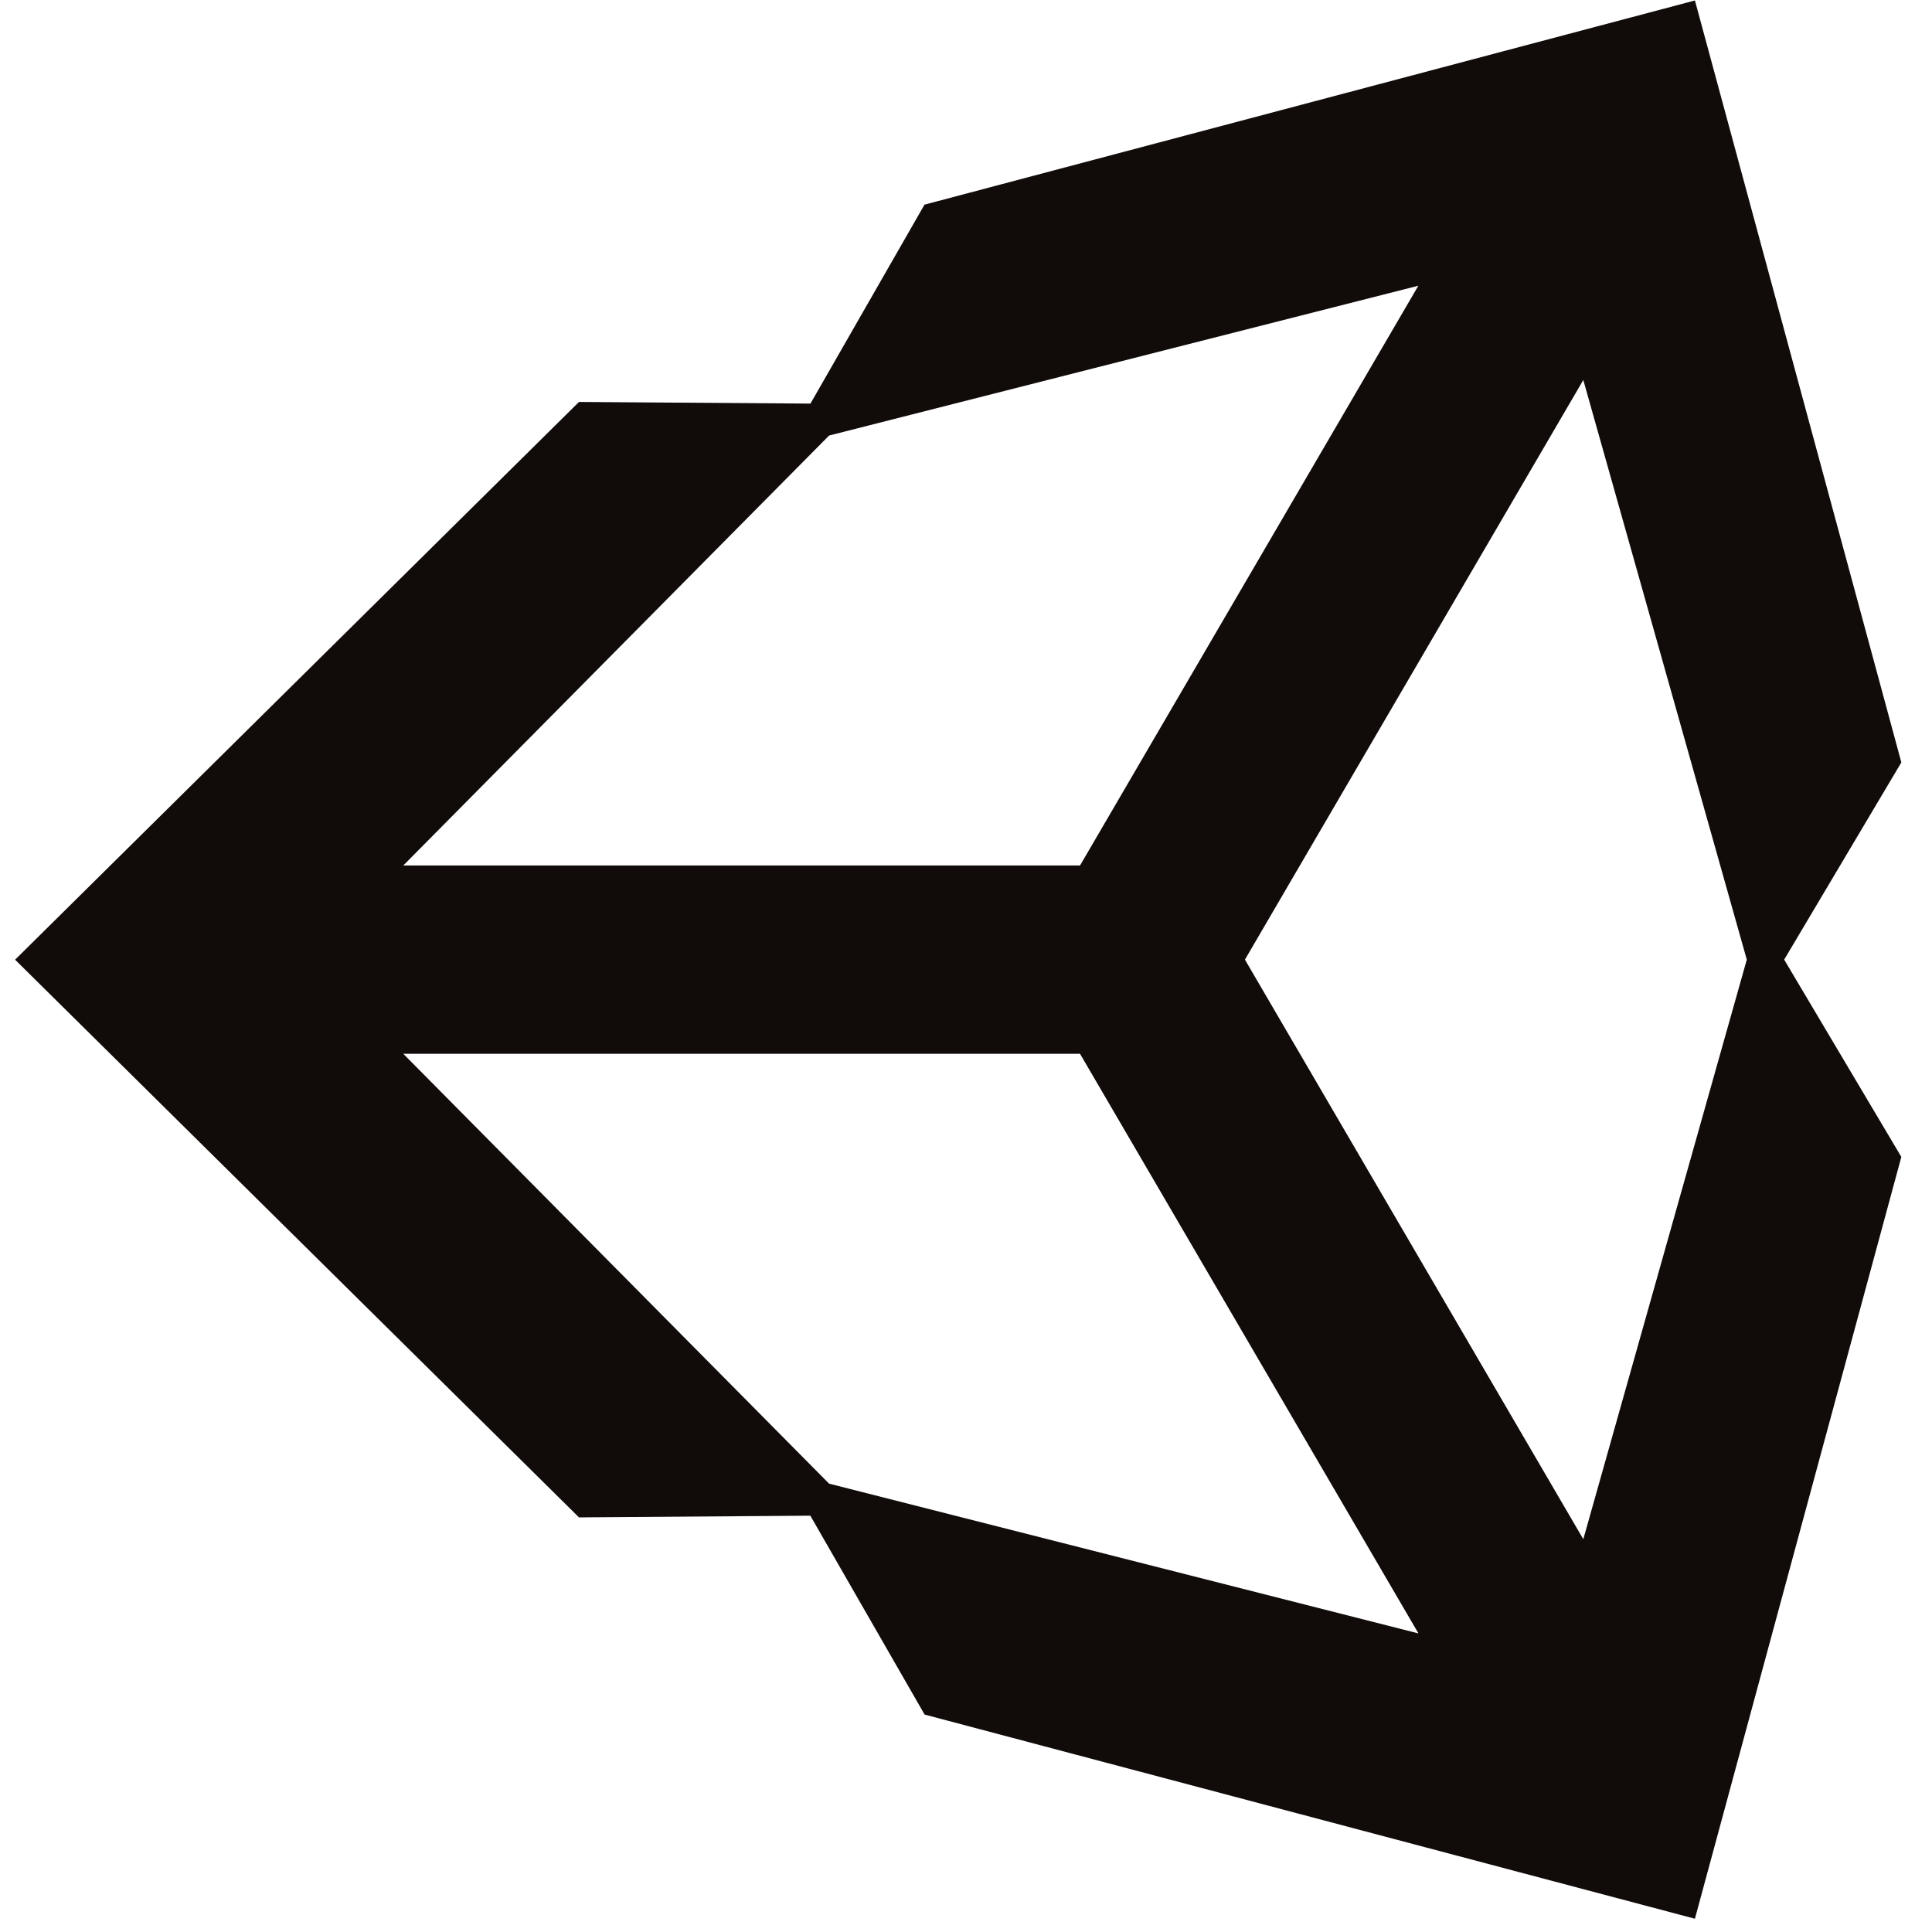
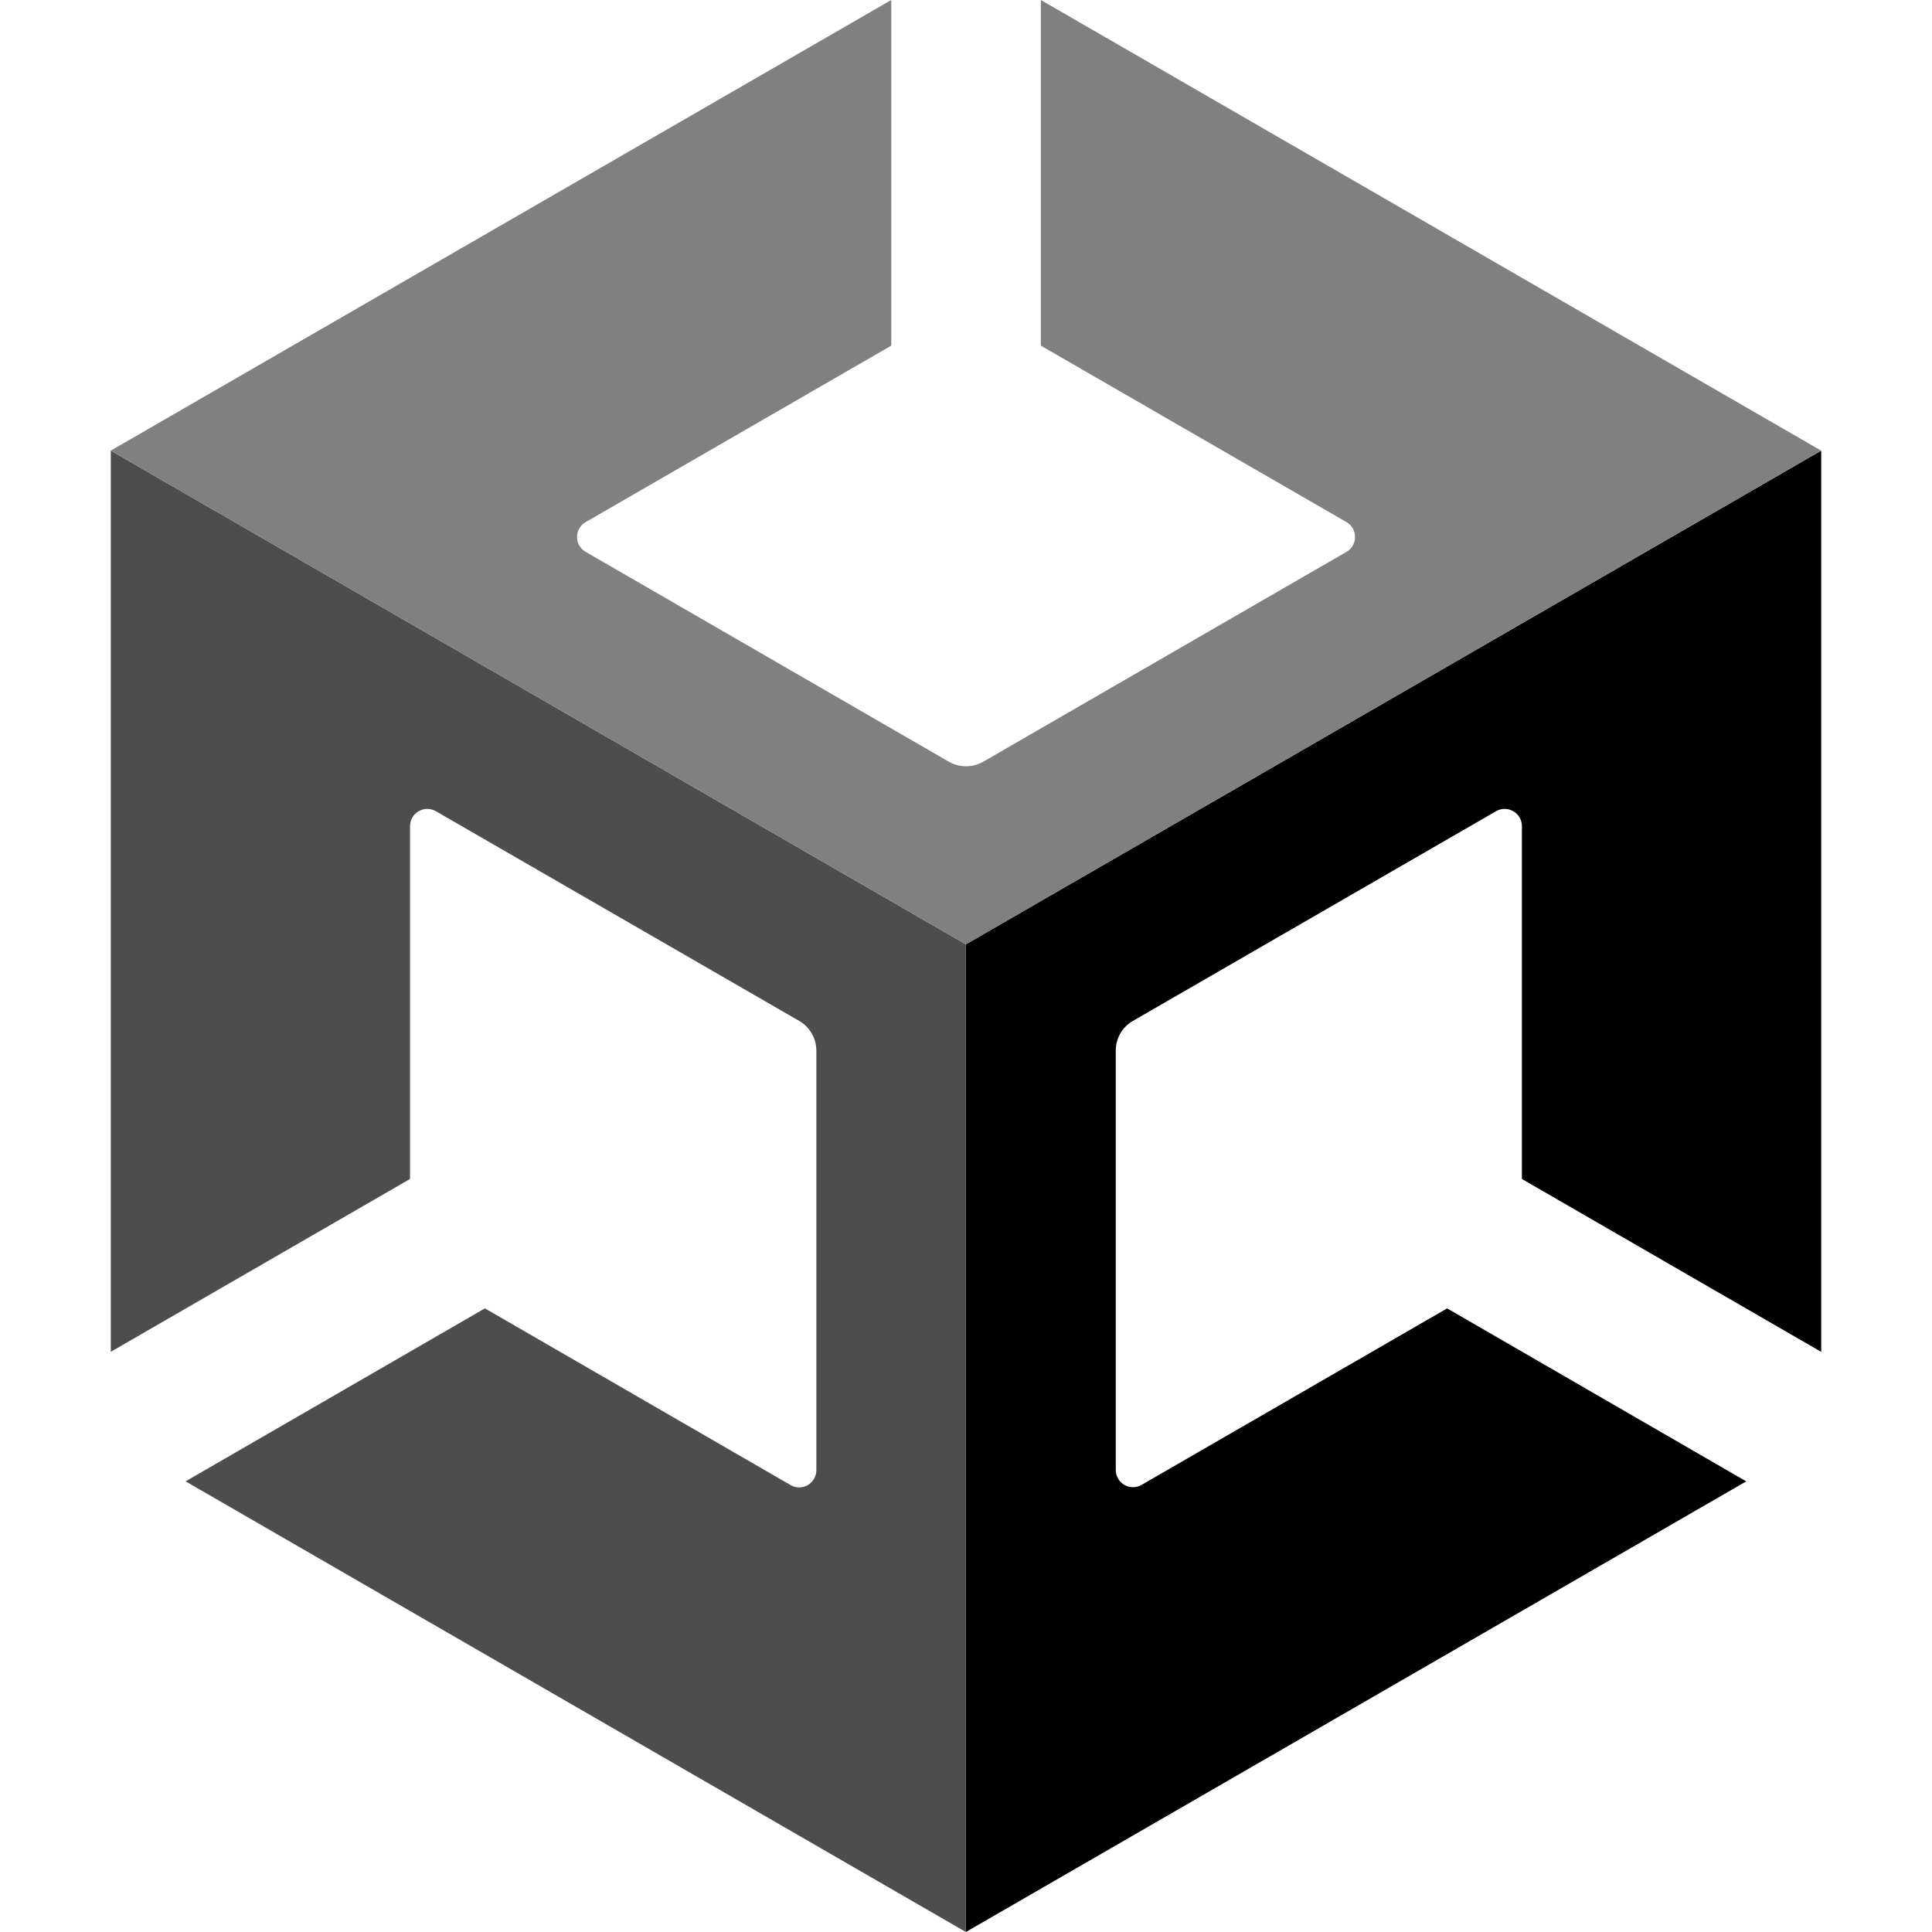
<svg xmlns="http://www.w3.org/2000/svg" viewBox="0 0 128 128">
-   <path d="M82.48 63.578l22.418-38.402 10.832 38.402-10.832 38.398zm-10.926 6.238l22.422 38.402-39.047-9.922-28.211-28.48zM93.969 18.93L71.555 57.34H26.719L54.93 28.855zm32 31.582L112.293.031 61.25 13.559l-7.555 13.18-15.336-.109L1 63.582l37.359 36.949h.004l15.324-.113 7.57 13.176 51.035 13.527 13.676-50.473-7.762-13.07zm0 0" fill="#110B09" />
+   <path d="m63.991 128 51.702-29.855-19.817-11.461-20.26 11.704a1.151 1.151 0 0 1-1.125-.009 1.145 1.145 0 0 1-.568-.975V69.608c0-.819.424-1.56 1.133-1.968L99.13 53.737a1.119 1.119 0 0 1 1.124.009c.352.195.572.564.576.966V78.11l19.83 11.454V29.855L63.99 62.566Zm0 0" />
+   <path fill="#4d4d4d" d="m52.397 98.401-20.27-11.718-19.832 11.46L63.991 128V62.566L7.34 29.854V89.56l19.825-11.45V54.714c.009-.401.225-.77.572-.966a1.13 1.13 0 0 1 1.13-.009L52.953 67.64a2.275 2.275 0 0 1 1.133 1.97v27.8a1.156 1.156 0 0 1-.565.98 1.131 1.131 0 0 1-1.124.012" />
+   <path fill="gray" d="M68.959 0v22.9L89.22 34.597c.348.203.555.576.555.984 0 .403-.212.772-.555.975L65.137 50.468a2.302 2.302 0 0 1-2.27 0L38.791 36.556a1.122 1.122 0 0 1-.56-.975 1.127 1.127 0 0 1 .56-.984L59.048 22.9V0L7.339 29.855l56.652 32.711 56.665-32.71Zm0 0" />
</svg>
